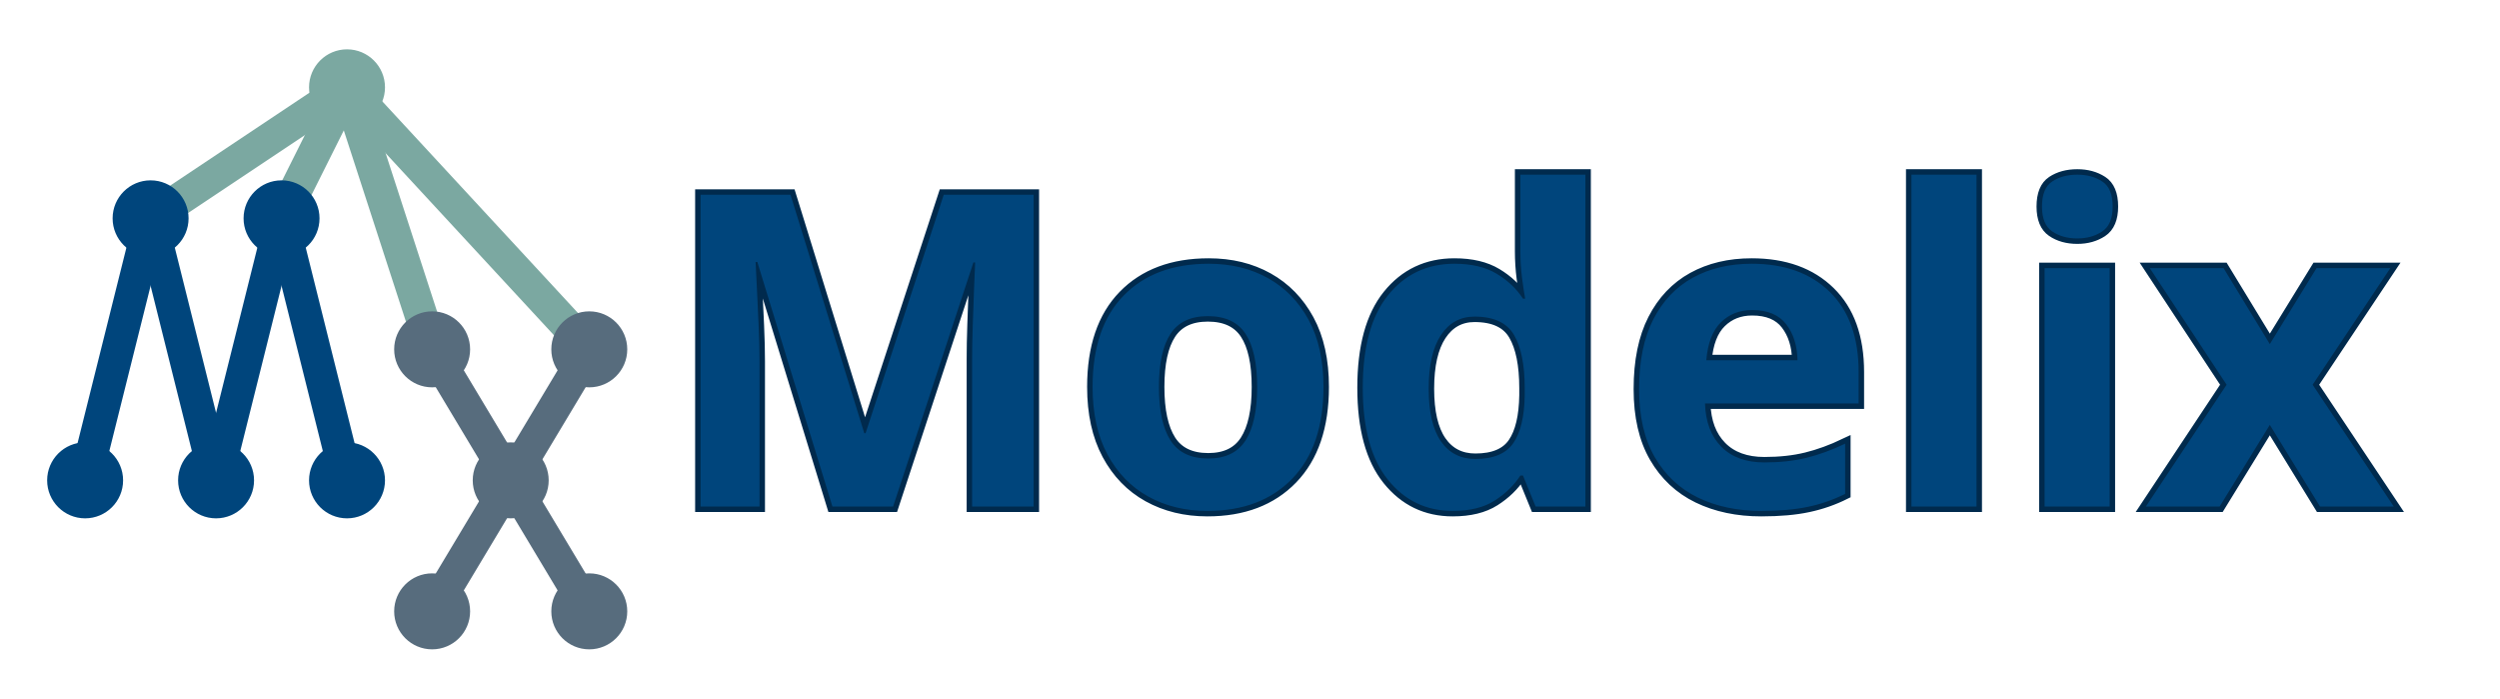
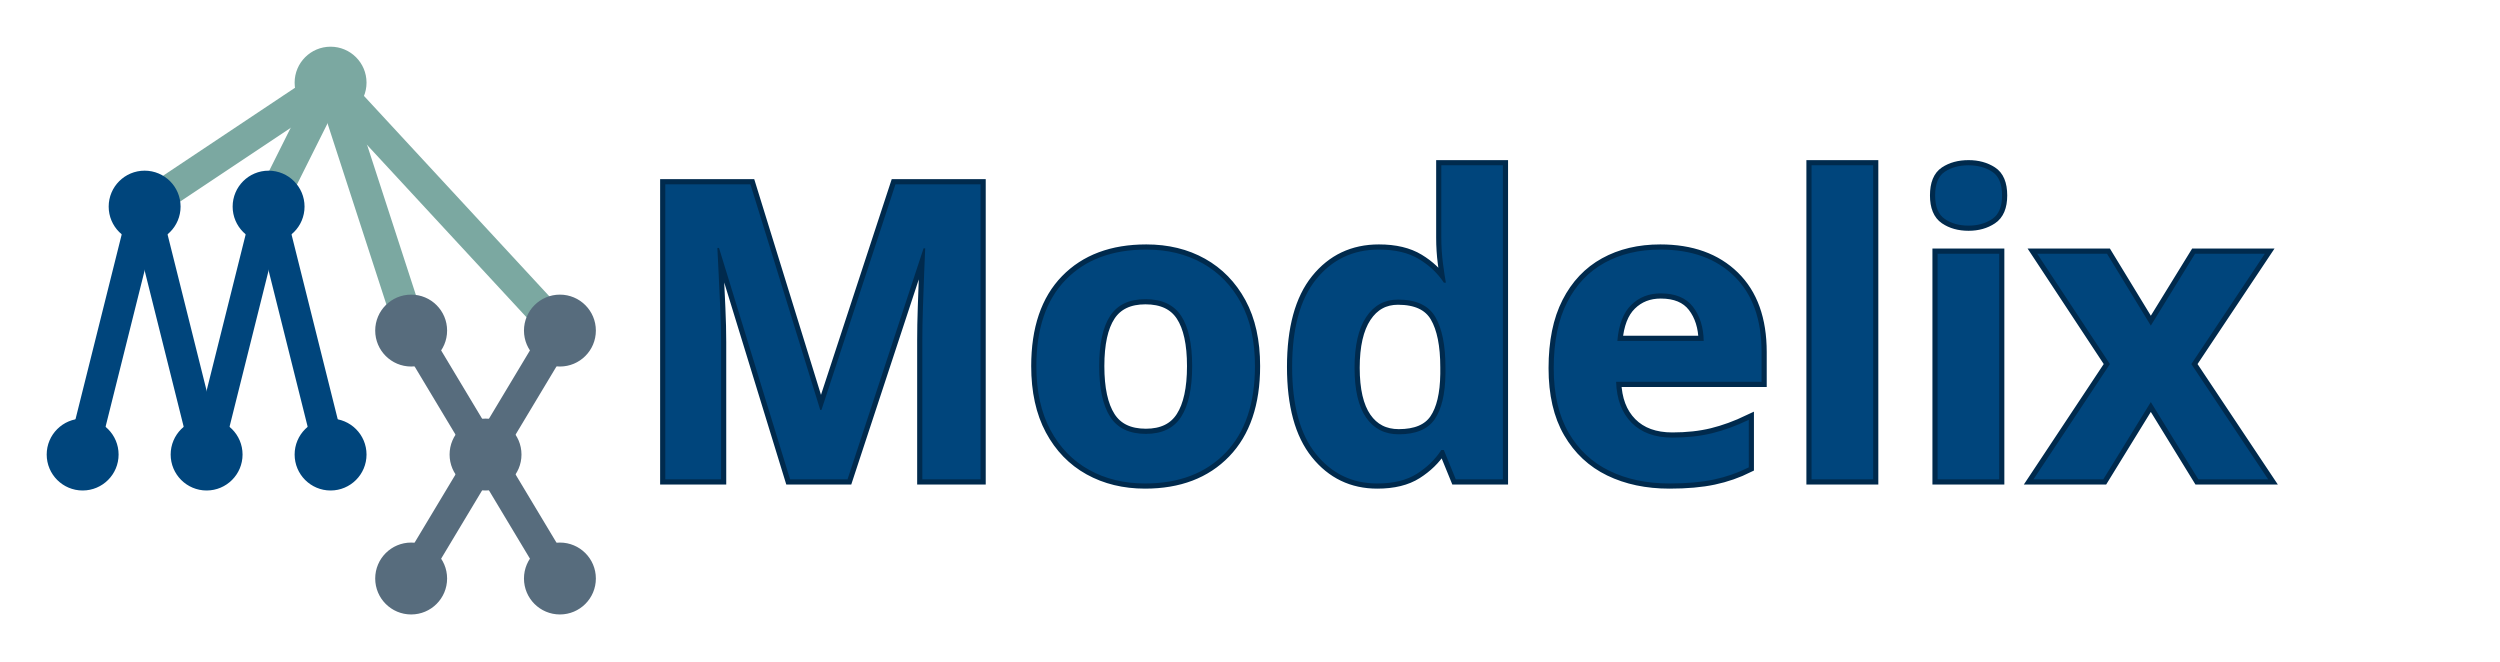
- <svg xmlns="http://www.w3.org/2000/svg" width="1145" height="320">
-   <g transform="translate(-54, -98)">
+ <svg xmlns="http://www.w3.org/2000/svg" width="1210" height="320">
+   <g transform="translate(-53, -98)">
    <g transform="scale(0.6, 0.6) translate(100, 180)">
      <g transform="translate(-20, 0)">
        <line fill="none" stroke="#7ba8a1" x1="125" y1="150" x2="275" y2="50" stroke-width="25" />
        <line fill="none" stroke="#7ba8a1" x1="275" y1="50" x2="225" y2="150" stroke-width="25" />
        <line fill="none" stroke="#7ba8a1" x1="275" y1="50" x2="340" y2="250" stroke-width="25" />
        <line fill="none" stroke="#7ba8a1" x1="460" y1="250" x2="275" y2="50" stroke-width="25" />
        <ellipse fill="#7ba8a1" stroke="#7ba8a1" stroke-width="8" cx="275" cy="50" rx="25" ry="25" />
        <ellipse fill="#00457c" stroke="#00457c" stroke-width="8" cx="75" cy="350" rx="25" ry="25" />
        <ellipse fill="#00457c" stroke="#00457c" stroke-width="8" cx="175" cy="350" rx="25" ry="25" />
        <ellipse fill="#00457c" stroke="#00457c" stroke-width="8" cx="275" cy="350" rx="25" ry="25" />
        <ellipse fill="#00457c" stroke="#00457c" stroke-width="8" cx="125" cy="150" rx="25" ry="25" />
        <ellipse fill="#00457c" stroke="#00457c" stroke-width="8" cx="225" cy="150" rx="25" ry="25" />
        <line fill="none" stroke="#00457c" x1="75" y1="350" x2="125" y2="150" stroke-width="25" />
        <line fill="none" stroke="#00457c" stroke-width="25" x1="125" y1="150" x2="175" y2="350" />
        <line fill="none" stroke="#00457c" stroke-width="25" x1="225" y1="150" x2="175" y2="350" />
        <line fill="none" stroke="#00457c" stroke-width="25" x1="275" y1="350" x2="225" y2="150" />
        <ellipse fill="#576c7d" stroke="#576c7d" stroke-width="8" cx="340" cy="250" rx="25" ry="25" />
        <ellipse fill="#576c7d" stroke="#576c7d" stroke-width="8" cx="340" cy="450" rx="25" ry="25" />
        <ellipse fill="#576c7d" stroke="#576c7d" stroke-width="8" cx="400" cy="350" rx="25" ry="25" />
        <ellipse fill="#576c7d" stroke="#576c7d" stroke-width="8" cx="460" cy="250" rx="25" ry="25" />
        <ellipse fill="#576c7d" stroke="#576c7d" stroke-width="8" cx="460" cy="450" rx="25" ry="25" />
        <line fill="none" stroke="#576c7d" x1="340" y1="250" x2="400" y2="350" stroke-width="25" />
        <line fill="none" stroke="#576c7d" x1="460" y1="250" x2="400" y2="350" stroke-width="25" />
        <line fill="none" stroke="#576c7d" x1="340" y1="450" x2="400" y2="350" stroke-width="25" />
        <line fill="none" stroke="#576c7d" x1="460" y1="450" x2="400" y2="350" stroke-width="25" />
      </g>
    </g>
    <text transform="scale(1, 1) translate(7, 0)" font-family="Montserrat" font-weight="700" font-size="200" y="330" x="350" fill="#00457c" stroke="#002a4d" stroke-width="5">Modelix</text>
    <text transform="scale(1, 1) translate(7, 0)" font-family="Montserrat" font-weight="700" font-size="200" y="330" x="350" fill="#00457c">Modelix</text>
  </g>
</svg>
